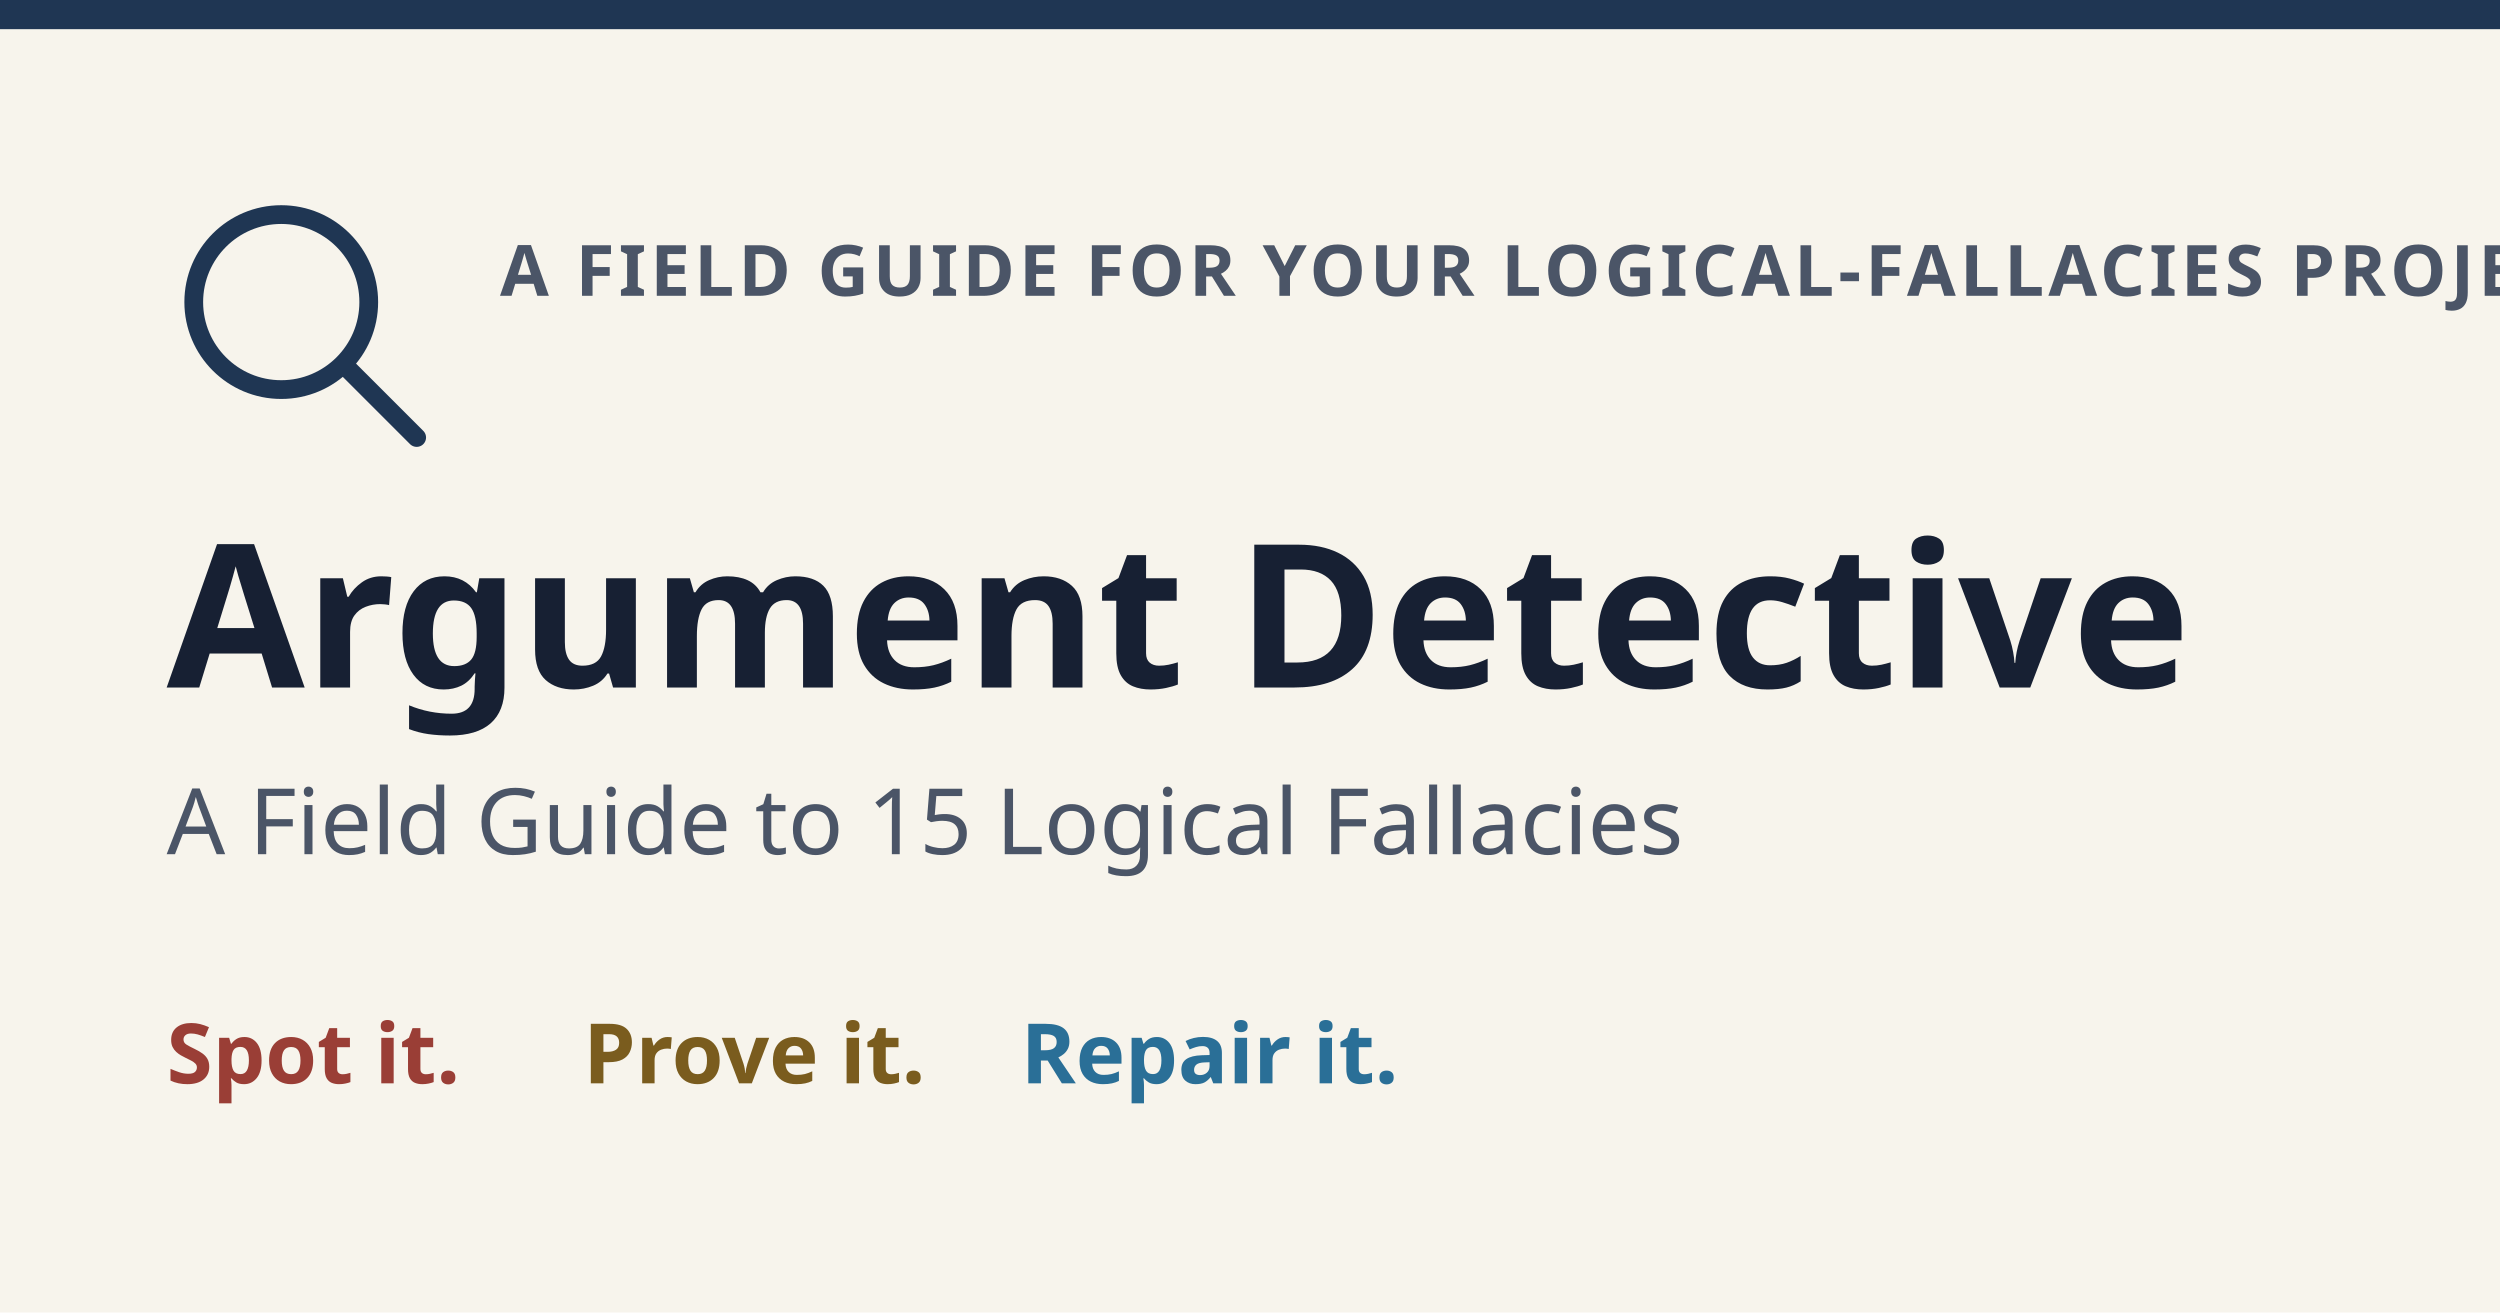
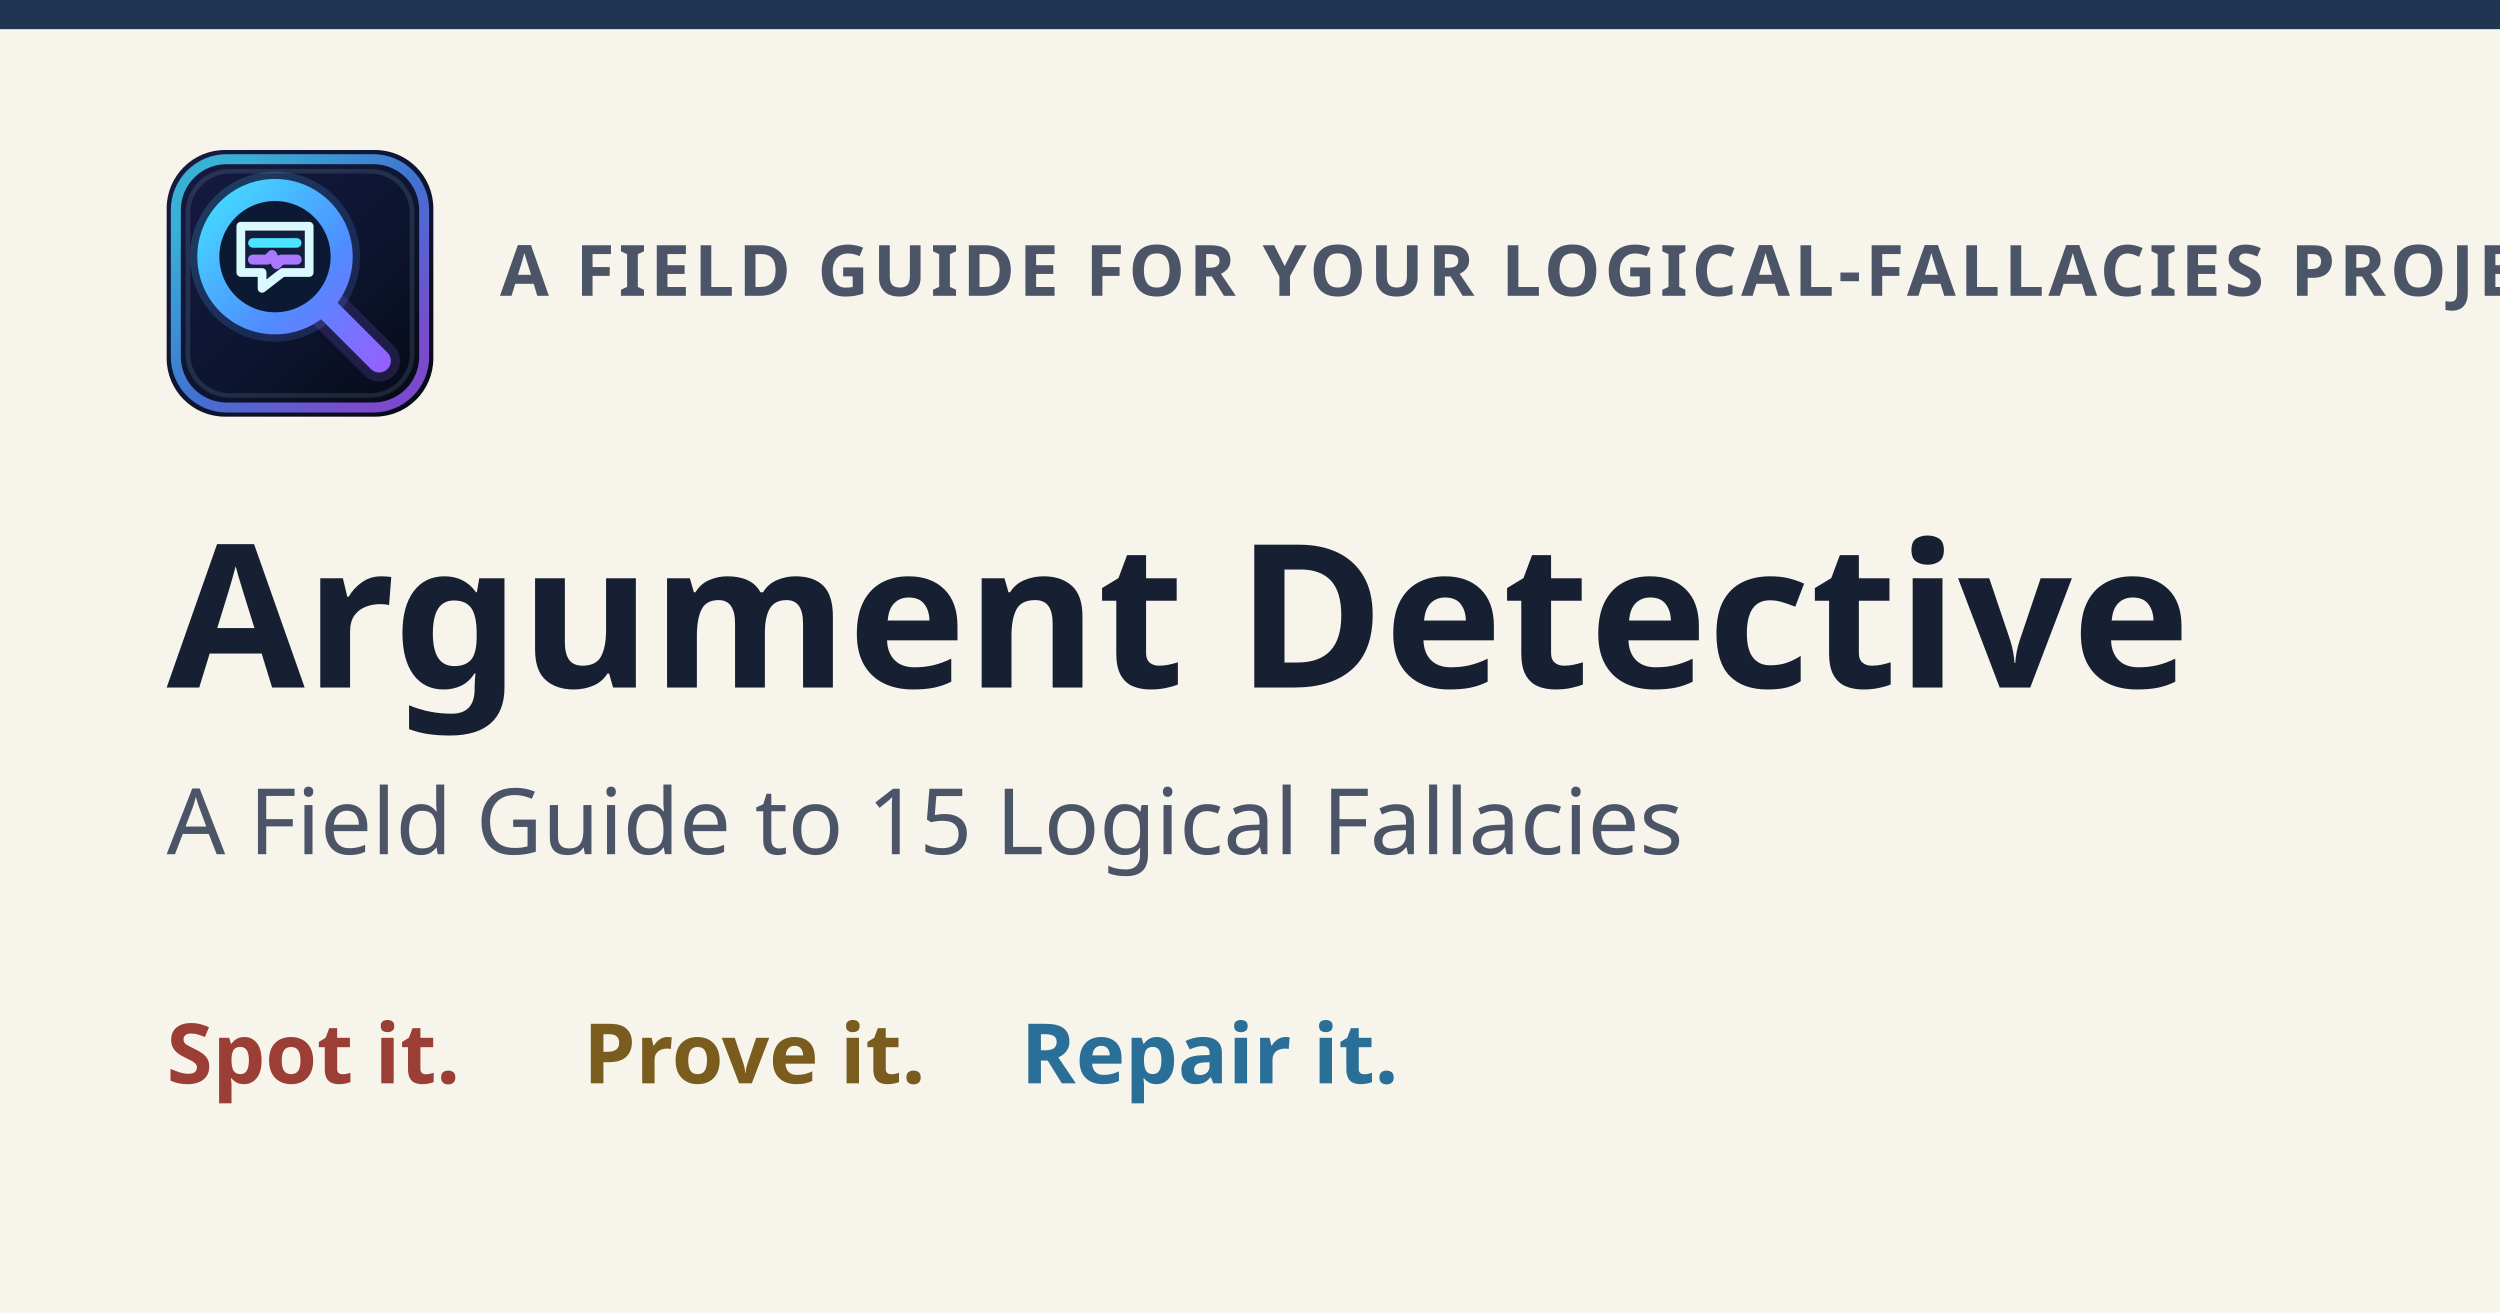
<svg xmlns="http://www.w3.org/2000/svg" viewBox="0 0 1200 630" width="1200" height="630" role="img" aria-label="Argument Detective — A Field Guide to 15 Logical Fallacies">
+   <defs>
+     <linearGradient id="socialTile" x1="3" y1="2" x2="29" y2="30" gradientUnits="userSpaceOnUse">
+       <stop stop-color="#171940" />
+       <stop offset="0.55" stop-color="#0d1530" />
+       <stop offset="1" stop-color="#070a18" />
+     </linearGradient>
+     <linearGradient id="socialRim" x1="5" y1="5" x2="27" y2="27" gradientUnits="userSpaceOnUse">
+       <stop stop-color="#43ddff" />
+       <stop offset="0.52" stop-color="#4f8cff" />
+       <stop offset="1" stop-color="#9b5cff" />
+     </linearGradient>
+   </defs>
  <rect width="1200" height="630" fill="#f7f4ec" />
  <rect x="0" y="0" width="1200" height="14" fill="#1f3653" />
-   <g transform="translate(80 90)">
-     <g fill="none" stroke="#1f3653" stroke-width="9" stroke-linecap="round" stroke-linejoin="round">
-       <circle cx="55" cy="55" r="42" />
-       <line x1="86" y1="86" x2="120" y2="120" />
-     </g>
-     <text x="160" y="52" font-family="system-ui, sans-serif" font-size="34" font-weight="700" fill="#4b5567" letter-spacing="2">A FIELD GUIDE FOR YOUR LOGICAL-FALLACIES PROJECT</text>
+   <g transform="translate(80 72) scale(4)">
+     <rect width="32" height="32" rx="7" fill="url(#socialTile)" />
+     <rect x="1.1" y="1.1" width="29.8" height="29.8" rx="6.1" fill="none" stroke="url(#socialRim)" stroke-width="1.2" opacity="0.78" />
+     <rect x="2.55" y="2.55" width="26.9" height="26.9" rx="5" fill="none" stroke="#b6f3ff" stroke-width="0.55" opacity="0.12" />
+     <path d="M18.65 18.45 25.5 25.3" fill="none" stroke="#8f63ff" stroke-width="5" stroke-linecap="round" opacity="0.17" />
+     <path d="M18.65 18.45 25.5 25.3" fill="none" stroke="url(#socialRim)" stroke-width="2.8" stroke-linecap="round" />
+     <circle cx="13" cy="12.8" r="8" fill="#0b1932" stroke="url(#socialRim)" stroke-width="4.4" opacity="0.18" />
+     <circle cx="13" cy="12.8" r="8" fill="#0b1932" stroke="url(#socialRim)" stroke-width="2.65" />
+     <path d="M8.9 9.15h8.2v5.55h-3.2l-2.45 1.9v-1.9H8.9Z" fill="#121f3d" stroke="#d9f9ff" stroke-width="1.05" stroke-linejoin="round" />
+     <path d="M10.35 11.15h5.25" fill="none" stroke="#4ce3ff" stroke-width="1.15" stroke-linecap="round" />
+     <path d="M10.35 13.15h1.75l.55-.55.55 1.1.55-.55h1.85" fill="none" stroke="#a978ff" stroke-width="1.2" stroke-linecap="round" stroke-linejoin="round" />
  </g>
+   <text x="240" y="142" font-family="system-ui, sans-serif" font-size="34" font-weight="700" fill="#4b5567" letter-spacing="2">A FIELD GUIDE FOR YOUR LOGICAL-FALLACIES PROJECT</text>
  <text x="80" y="330" font-family="system-ui, sans-serif" font-size="96" font-weight="800" fill="#172033">Argument Detective</text>
  <text x="80" y="410" font-family="system-ui, sans-serif" font-size="44" font-weight="500" fill="#4b5567">A Field Guide to 15 Logical Fallacies</text>
  <g transform="translate(80 480)" font-family="system-ui, sans-serif" font-size="40" font-weight="700">
    <text x="0" y="40" fill="#9a3e36">Spot it.</text>
    <text x="200" y="40" fill="#7a5c1e">Prove it.</text>
    <text x="410" y="40" fill="#2a6f97">Repair it.</text>
  </g>
</svg>
